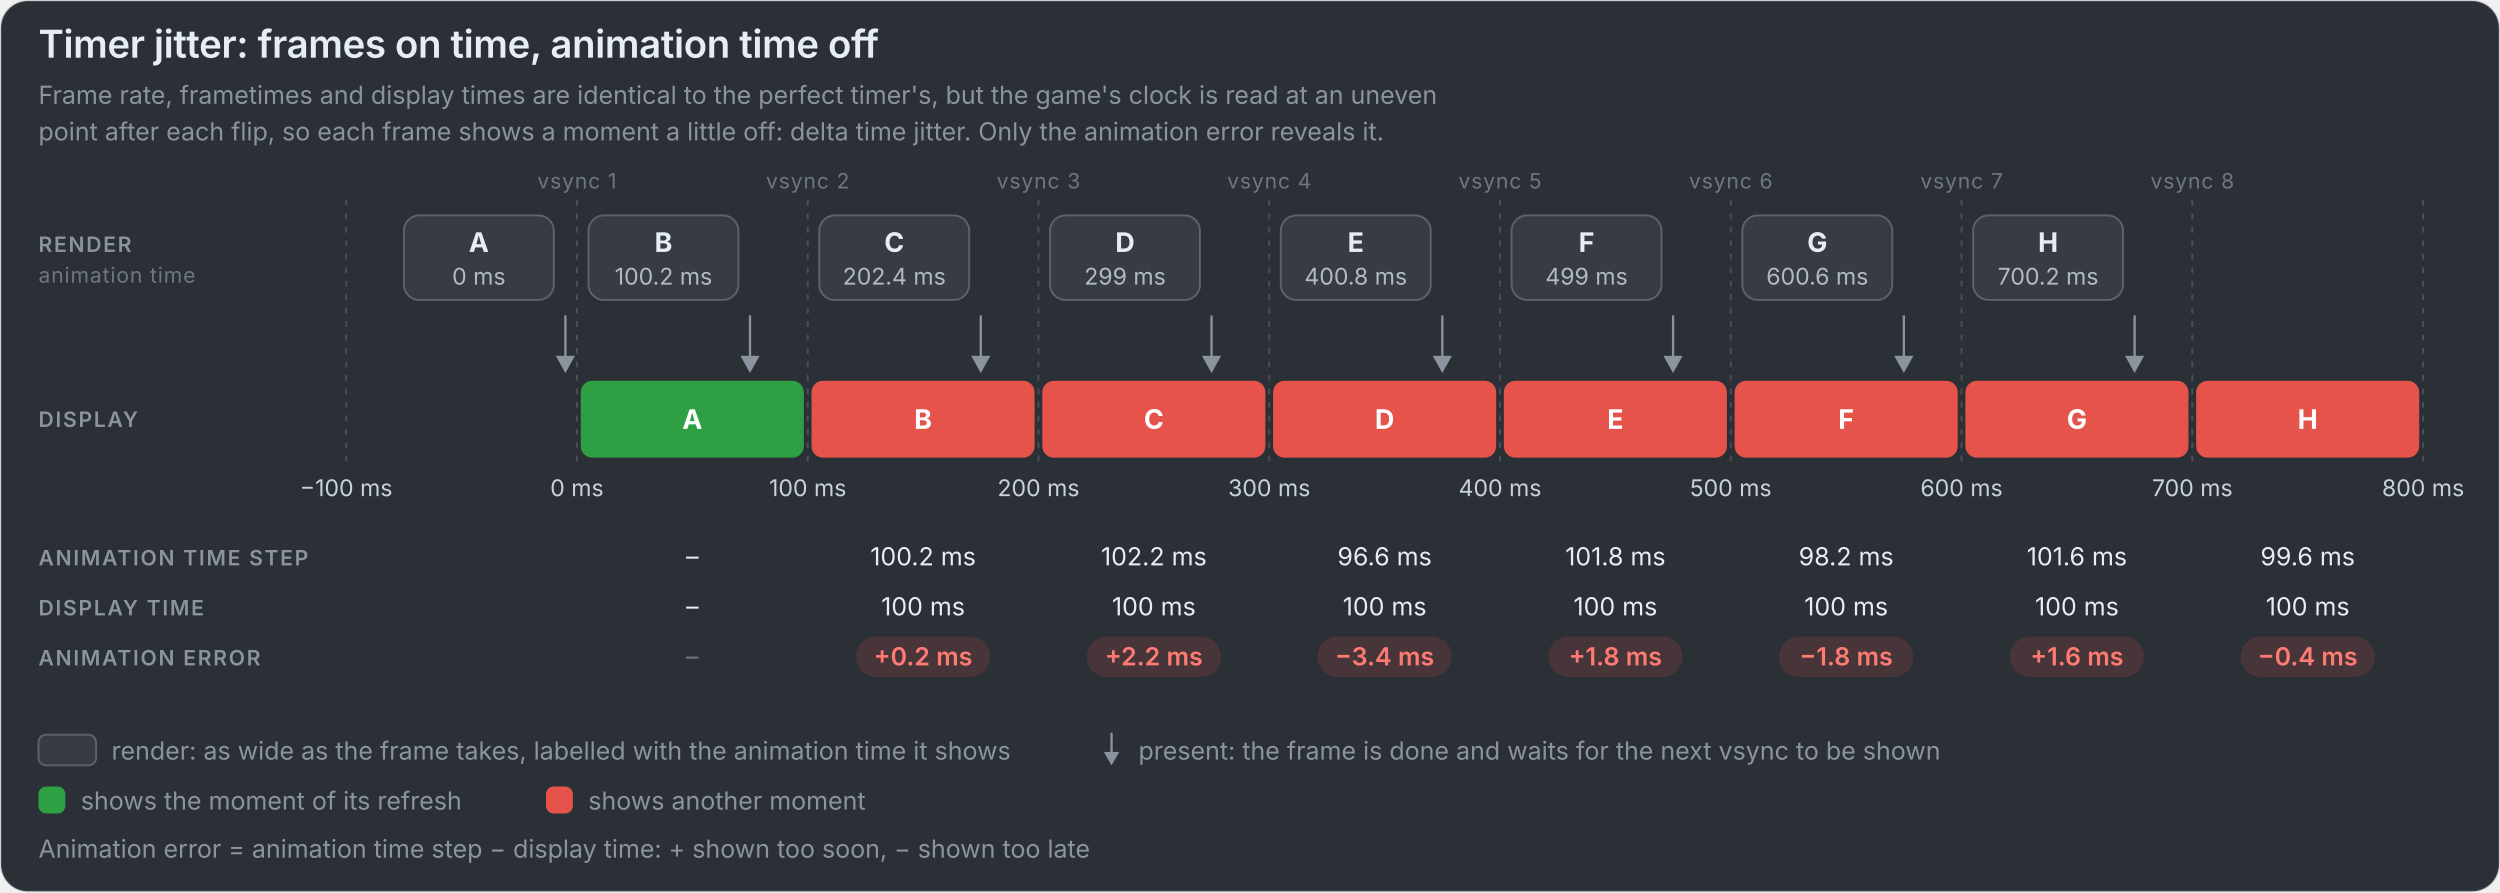
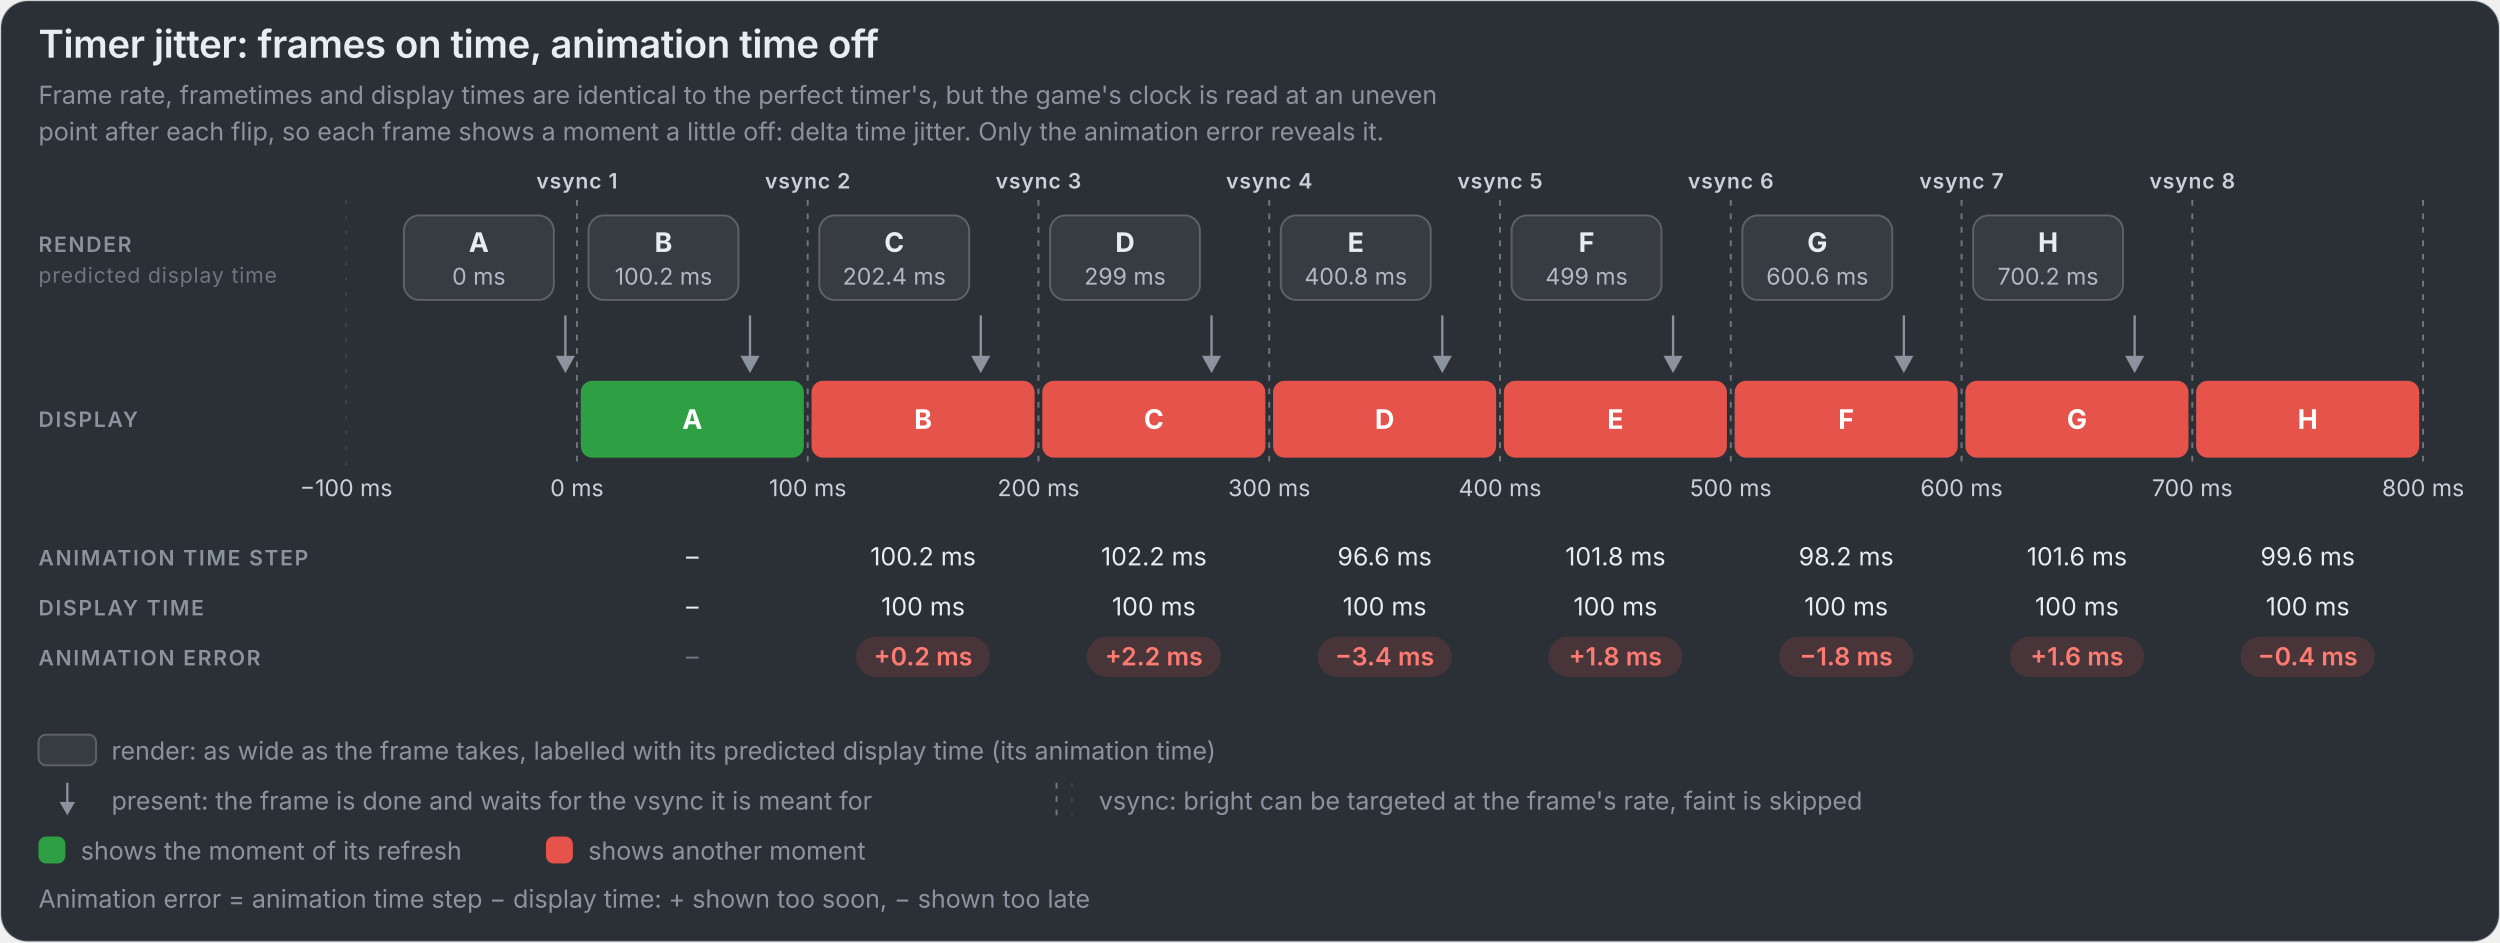
- <svg xmlns="http://www.w3.org/2000/svg" width="1300" height="464" viewBox="0 0 1300 464" role="img" aria-label="Timer jitter: frames on time, animation time off">
+ <svg xmlns="http://www.w3.org/2000/svg" width="1300" height="490" viewBox="0 0 1300 490" role="img" aria-label="Timer jitter: frames on time, animation time off">
  <style>
  text { font-family: "Segoe UI Variable Text", "Segoe UI", Inter, system-ui, -apple-system, "Helvetica Neue", Arial, sans-serif;
         font-size: 13px; fill: #e6edf3; font-variant-numeric: tabular-nums; }
  .card { fill: #1f242b; fill-opacity: 0.94; stroke: #8b949e; stroke-opacity: 0.25; stroke-width: 1; }
  .title { font-size: 20px; font-weight: 600; letter-spacing: -0.01em; }
  .sub { fill: #8b949e; }
  .label { font-size: 11px; font-weight: 600; letter-spacing: 0.08em; fill: #8b949e; }
  .vsync-n { font-size: 11px; fill: #6e7681; letter-spacing: 0.04em; }
  .axis { font-size: 12px; fill: #c9d1d9; }
-   .vsync { stroke: #ffffff; stroke-opacity: 0.16; stroke-width: 1; stroke-dasharray: 3 4; }
+   .vsync { stroke: #ffffff; stroke-opacity: 0.34; stroke-width: 1; stroke-dasharray: 3 4; }
+   .vsync-skip { stroke: #ffffff; stroke-opacity: 0.09; stroke-width: 1; stroke-dasharray: 2 6; }
+   .vsync-target { font-size: 11px; font-weight: 600; fill: #c9d1d9; letter-spacing: 0.04em; }
+   .vsync-n-skip { font-size: 11px; fill: #545b64; letter-spacing: 0.04em; }
  .box { fill: #ffffff; fill-opacity: 0.06; stroke: #ffffff; stroke-opacity: 0.22; stroke-width: 1; }
  .frame { font-size: 14px; font-weight: 700; }
  .box-time { fill: #b1bac4; font-size: 12px; }
  .arrow { stroke: #8b949e; stroke-width: 1.2; }
  .arrowhead { fill: #8b949e; }
  .ok { fill: #2ea043; }
  .hold { fill: #2ea043; fill-opacity: 0.45; }
  .again { fill: #d29922; }
  .off { fill: #e5534b; }
  .cell-text { font-size: 14px; font-weight: 700; fill: #ffffff; }
  .dark-text { fill: #1c1f24; }
  .zero { fill: #6e7681; }
  .err { fill: #ff7b72; font-weight: 600; }
  .err-pill { fill: #e5534b; fill-opacity: 0.16; }
  .neutral { fill: #3d444d; }
  .lane { font-size: 15px; font-weight: 600; }
  .same { fill: #7ee787; font-weight: 600; }
</style>
-   <rect class="card" x="0.5" y="0.5" width="1299" height="463" rx="14" />
+   <rect class="card" x="0.5" y="0.5" width="1299" height="489" rx="14" />
  <text x="20.0" y="30.0" text-anchor="start" class="title">Timer jitter: frames on time, animation time off</text>
  <text x="20.0" y="54.0" text-anchor="start" class="sub">Frame rate, frametimes and display times are identical to the perfect timer's, but the game's clock is read at an uneven</text>
  <text x="20.0" y="73.0" text-anchor="start" class="sub">point after each flip, so each frame shows a moment a little off: delta time jitter. Only the animation error reveals it.</text>
-   <line class="vsync" x1="180.0" y1="104" x2="180.0" y2="243" />
+   <line class="vsync-skip" x1="180.0" y1="104" x2="180.0" y2="243" />
  <text x="180.0" y="258.0" text-anchor="middle" class="axis">−100 ms</text>
  <line class="vsync" x1="300.0" y1="104" x2="300.0" y2="243" />
  <text x="300.0" y="258.0" text-anchor="middle" class="axis">0 ms</text>
-   <text x="300.0" y="98.0" text-anchor="middle" class="vsync-n">vsync 1</text>
+   <text x="300.0" y="98.0" text-anchor="middle" class="vsync-target">vsync 1</text>
  <line class="vsync" x1="420.0" y1="104" x2="420.0" y2="243" />
  <text x="420.0" y="258.0" text-anchor="middle" class="axis">100 ms</text>
-   <text x="420.0" y="98.0" text-anchor="middle" class="vsync-n">vsync 2</text>
+   <text x="420.0" y="98.0" text-anchor="middle" class="vsync-target">vsync 2</text>
  <line class="vsync" x1="540.0" y1="104" x2="540.0" y2="243" />
  <text x="540.0" y="258.0" text-anchor="middle" class="axis">200 ms</text>
-   <text x="540.0" y="98.0" text-anchor="middle" class="vsync-n">vsync 3</text>
+   <text x="540.0" y="98.0" text-anchor="middle" class="vsync-target">vsync 3</text>
  <line class="vsync" x1="660.0" y1="104" x2="660.0" y2="243" />
  <text x="660.0" y="258.0" text-anchor="middle" class="axis">300 ms</text>
-   <text x="660.0" y="98.0" text-anchor="middle" class="vsync-n">vsync 4</text>
+   <text x="660.0" y="98.0" text-anchor="middle" class="vsync-target">vsync 4</text>
  <line class="vsync" x1="780.0" y1="104" x2="780.0" y2="243" />
  <text x="780.0" y="258.0" text-anchor="middle" class="axis">400 ms</text>
-   <text x="780.0" y="98.0" text-anchor="middle" class="vsync-n">vsync 5</text>
+   <text x="780.0" y="98.0" text-anchor="middle" class="vsync-target">vsync 5</text>
  <line class="vsync" x1="900.0" y1="104" x2="900.0" y2="243" />
  <text x="900.0" y="258.0" text-anchor="middle" class="axis">500 ms</text>
-   <text x="900.0" y="98.0" text-anchor="middle" class="vsync-n">vsync 6</text>
+   <text x="900.0" y="98.0" text-anchor="middle" class="vsync-target">vsync 6</text>
  <line class="vsync" x1="1020.0" y1="104" x2="1020.0" y2="243" />
  <text x="1020.0" y="258.0" text-anchor="middle" class="axis">600 ms</text>
-   <text x="1020.0" y="98.0" text-anchor="middle" class="vsync-n">vsync 7</text>
+   <text x="1020.0" y="98.0" text-anchor="middle" class="vsync-target">vsync 7</text>
  <line class="vsync" x1="1140.0" y1="104" x2="1140.0" y2="243" />
  <text x="1140.0" y="258.0" text-anchor="middle" class="axis">700 ms</text>
-   <text x="1140.0" y="98.0" text-anchor="middle" class="vsync-n">vsync 8</text>
+   <text x="1140.0" y="98.0" text-anchor="middle" class="vsync-target">vsync 8</text>
  <line class="vsync" x1="1260.0" y1="104" x2="1260.0" y2="243" />
  <text x="1260.0" y="258.0" text-anchor="middle" class="axis">800 ms</text>
  <text x="20.0" y="131.0" text-anchor="start" class="label">RENDER</text>
-   <text x="20.0" y="147.0" text-anchor="start" class="vsync-n">animation time</text>
+   <text x="20.0" y="147.0" text-anchor="start" class="vsync-n">predicted display time</text>
  <text x="20.0" y="222.0" text-anchor="start" class="label">DISPLAY</text>
  <text x="20.0" y="294.0" text-anchor="start" class="label">ANIMATION TIME STEP</text>
  <text x="20.0" y="320.0" text-anchor="start" class="label">DISPLAY TIME</text>
  <text x="20.0" y="346.0" text-anchor="start" class="label">ANIMATION ERROR</text>
  <rect class="box" x="210.0" y="112" width="78.0" height="44" rx="8" />
  <text x="249.0" y="131.0" text-anchor="middle" class="frame">A</text>
  <text x="249.0" y="148.0" text-anchor="middle" class="box-time">0 ms</text>
  <line class="arrow" x1="294.0" y1="164" x2="294.0" y2="186" />
  <path class="arrowhead" d="M289.0,185 L299.0,185 L294.0,194 z" />
  <rect class="box" x="306.0" y="112" width="78.0" height="44" rx="8" />
  <text x="345.0" y="131.0" text-anchor="middle" class="frame">B</text>
  <text x="345.0" y="148.0" text-anchor="middle" class="box-time">100.2 ms</text>
  <line class="arrow" x1="390.0" y1="164" x2="390.0" y2="186" />
  <path class="arrowhead" d="M385.0,185 L395.0,185 L390.0,194 z" />
  <rect class="box" x="426.0" y="112" width="78.0" height="44" rx="8" />
  <text x="465.0" y="131.0" text-anchor="middle" class="frame">C</text>
  <text x="465.0" y="148.0" text-anchor="middle" class="box-time">202.4 ms</text>
  <line class="arrow" x1="510.0" y1="164" x2="510.0" y2="186" />
  <path class="arrowhead" d="M505.0,185 L515.0,185 L510.0,194 z" />
  <rect class="box" x="546.0" y="112" width="78.0" height="44" rx="8" />
  <text x="585.0" y="131.0" text-anchor="middle" class="frame">D</text>
  <text x="585.0" y="148.0" text-anchor="middle" class="box-time">299 ms</text>
  <line class="arrow" x1="630.0" y1="164" x2="630.0" y2="186" />
  <path class="arrowhead" d="M625.0,185 L635.0,185 L630.0,194 z" />
  <rect class="box" x="666.0" y="112" width="78.0" height="44" rx="8" />
  <text x="705.0" y="131.0" text-anchor="middle" class="frame">E</text>
  <text x="705.0" y="148.0" text-anchor="middle" class="box-time">400.8 ms</text>
  <line class="arrow" x1="750.0" y1="164" x2="750.0" y2="186" />
  <path class="arrowhead" d="M745.0,185 L755.0,185 L750.0,194 z" />
  <rect class="box" x="786.0" y="112" width="78.0" height="44" rx="8" />
  <text x="825.0" y="131.0" text-anchor="middle" class="frame">F</text>
  <text x="825.0" y="148.0" text-anchor="middle" class="box-time">499 ms</text>
  <line class="arrow" x1="870.0" y1="164" x2="870.0" y2="186" />
  <path class="arrowhead" d="M865.0,185 L875.0,185 L870.0,194 z" />
  <rect class="box" x="906.0" y="112" width="78.0" height="44" rx="8" />
  <text x="945.0" y="131.0" text-anchor="middle" class="frame">G</text>
  <text x="945.0" y="148.0" text-anchor="middle" class="box-time">600.6 ms</text>
  <line class="arrow" x1="990.0" y1="164" x2="990.0" y2="186" />
  <path class="arrowhead" d="M985.0,185 L995.0,185 L990.0,194 z" />
  <rect class="box" x="1026.0" y="112" width="78.0" height="44" rx="8" />
  <text x="1065.0" y="131.0" text-anchor="middle" class="frame">H</text>
  <text x="1065.0" y="148.0" text-anchor="middle" class="box-time">700.2 ms</text>
  <line class="arrow" x1="1110.0" y1="164" x2="1110.0" y2="186" />
  <path class="arrowhead" d="M1105.0,185 L1115.0,185 L1110.0,194 z" />
  <rect class="ok" x="302.0" y="198" width="116.0" height="40" rx="6" />
  <text x="360.0" y="223.0" text-anchor="middle" class="cell-text">A</text>
  <text x="360.0" y="294.0" text-anchor="middle">–</text>
  <text x="360.0" y="320.0" text-anchor="middle">–</text>
  <text x="360.0" y="346.0" text-anchor="middle" class="zero">–</text>
  <rect class="off" x="422.0" y="198" width="116.0" height="40" rx="6" />
  <text x="480.0" y="223.0" text-anchor="middle" class="cell-text">B</text>
  <text x="480.0" y="294.0" text-anchor="middle">100.2 ms</text>
  <text x="480.0" y="320.0" text-anchor="middle">100 ms</text>
  <rect class="err-pill" x="445.1" y="331" width="69.8" height="21" rx="10.5" />
  <text x="480.0" y="346.0" text-anchor="middle" class="err">+0.2 ms</text>
  <rect class="off" x="542.0" y="198" width="116.0" height="40" rx="6" />
  <text x="600.0" y="223.0" text-anchor="middle" class="cell-text">C</text>
  <text x="600.0" y="294.0" text-anchor="middle">102.2 ms</text>
  <text x="600.0" y="320.0" text-anchor="middle">100 ms</text>
  <rect class="err-pill" x="565.1" y="331" width="69.8" height="21" rx="10.5" />
  <text x="600.0" y="346.0" text-anchor="middle" class="err">+2.2 ms</text>
  <rect class="off" x="662.0" y="198" width="116.0" height="40" rx="6" />
  <text x="720.0" y="223.0" text-anchor="middle" class="cell-text">D</text>
  <text x="720.0" y="294.0" text-anchor="middle">96.6 ms</text>
  <text x="720.0" y="320.0" text-anchor="middle">100 ms</text>
  <rect class="err-pill" x="685.1" y="331" width="69.8" height="21" rx="10.5" />
  <text x="720.0" y="346.0" text-anchor="middle" class="err">−3.4 ms</text>
  <rect class="off" x="782.0" y="198" width="116.0" height="40" rx="6" />
  <text x="840.0" y="223.0" text-anchor="middle" class="cell-text">E</text>
  <text x="840.0" y="294.0" text-anchor="middle">101.8 ms</text>
  <text x="840.0" y="320.0" text-anchor="middle">100 ms</text>
  <rect class="err-pill" x="805.1" y="331" width="69.8" height="21" rx="10.5" />
  <text x="840.0" y="346.0" text-anchor="middle" class="err">+1.8 ms</text>
  <rect class="off" x="902.0" y="198" width="116.0" height="40" rx="6" />
  <text x="960.0" y="223.0" text-anchor="middle" class="cell-text">F</text>
  <text x="960.0" y="294.0" text-anchor="middle">98.2 ms</text>
  <text x="960.0" y="320.0" text-anchor="middle">100 ms</text>
  <rect class="err-pill" x="925.1" y="331" width="69.8" height="21" rx="10.5" />
  <text x="960.0" y="346.0" text-anchor="middle" class="err">−1.8 ms</text>
  <rect class="off" x="1022.0" y="198" width="116.0" height="40" rx="6" />
  <text x="1080.0" y="223.0" text-anchor="middle" class="cell-text">G</text>
  <text x="1080.0" y="294.0" text-anchor="middle">101.6 ms</text>
  <text x="1080.0" y="320.0" text-anchor="middle">100 ms</text>
  <rect class="err-pill" x="1045.1" y="331" width="69.8" height="21" rx="10.5" />
  <text x="1080.0" y="346.0" text-anchor="middle" class="err">+1.6 ms</text>
  <rect class="off" x="1142.0" y="198" width="116.0" height="40" rx="6" />
  <text x="1200.0" y="223.0" text-anchor="middle" class="cell-text">H</text>
  <text x="1200.0" y="294.0" text-anchor="middle">99.6 ms</text>
  <text x="1200.0" y="320.0" text-anchor="middle">100 ms</text>
  <rect class="err-pill" x="1165.1" y="331" width="69.8" height="21" rx="10.5" />
  <text x="1200.0" y="346.0" text-anchor="middle" class="err">−0.4 ms</text>
  <rect class="box" x="20" y="382" width="30" height="16" rx="4" />
-   <text x="58.0" y="395.0" text-anchor="start" class="sub">render: as wide as the frame takes, labelled with the animation time it shows</text>
-   <line class="arrow" x1="578.0" y1="381" x2="578.0" y2="392" />
-   <path class="arrowhead" d="M574.0,391 L582.0,391 L578.0,398 z" />
-   <text x="592.0" y="395.0" text-anchor="start" class="sub">present: the frame is done and waits for the next vsync to be shown</text>
-   <rect class="ok" x="20.0" y="409" width="14" height="14" rx="4" />
-   <text x="42.0" y="421.0" text-anchor="start" class="sub">shows the moment of its refresh</text>
-   <rect class="off" x="283.9" y="409" width="14" height="14" rx="4" />
-   <text x="305.9" y="421.0" text-anchor="start" class="sub">shows another moment</text>
-   <text x="20.0" y="446.0" text-anchor="start" class="sub">Animation error = animation time step − display time: + shown too soon, − shown too late</text>
+   <text x="58.0" y="395.0" text-anchor="start" class="sub">render: as wide as the frame takes, labelled with its predicted display time (its animation time)</text>
+   <line class="arrow" x1="35.0" y1="407" x2="35.0" y2="418" />
+   <path class="arrowhead" d="M31.0,417 L39.0,417 L35.0,424 z" />
+   <text x="58.0" y="421.0" text-anchor="start" class="sub">present: the frame is done and waits for the vsync it is meant for</text>
+   <line class="vsync" x1="549.4" y1="407" x2="549.4" y2="424" />
+   <line class="vsync-skip" x1="557.4" y1="407" x2="557.4" y2="424" />
+   <text x="571.4" y="421.0" text-anchor="start" class="sub">vsync: bright can be targeted at the frame's rate, faint is skipped</text>
+   <rect class="ok" x="20.0" y="435" width="14" height="14" rx="4" />
+   <text x="42.0" y="447.0" text-anchor="start" class="sub">shows the moment of its refresh</text>
+   <rect class="off" x="283.9" y="435" width="14" height="14" rx="4" />
+   <text x="305.9" y="447.0" text-anchor="start" class="sub">shows another moment</text>
+   <text x="20.0" y="472.0" text-anchor="start" class="sub">Animation error = animation time step − display time: + shown too soon, − shown too late</text>
</svg>
